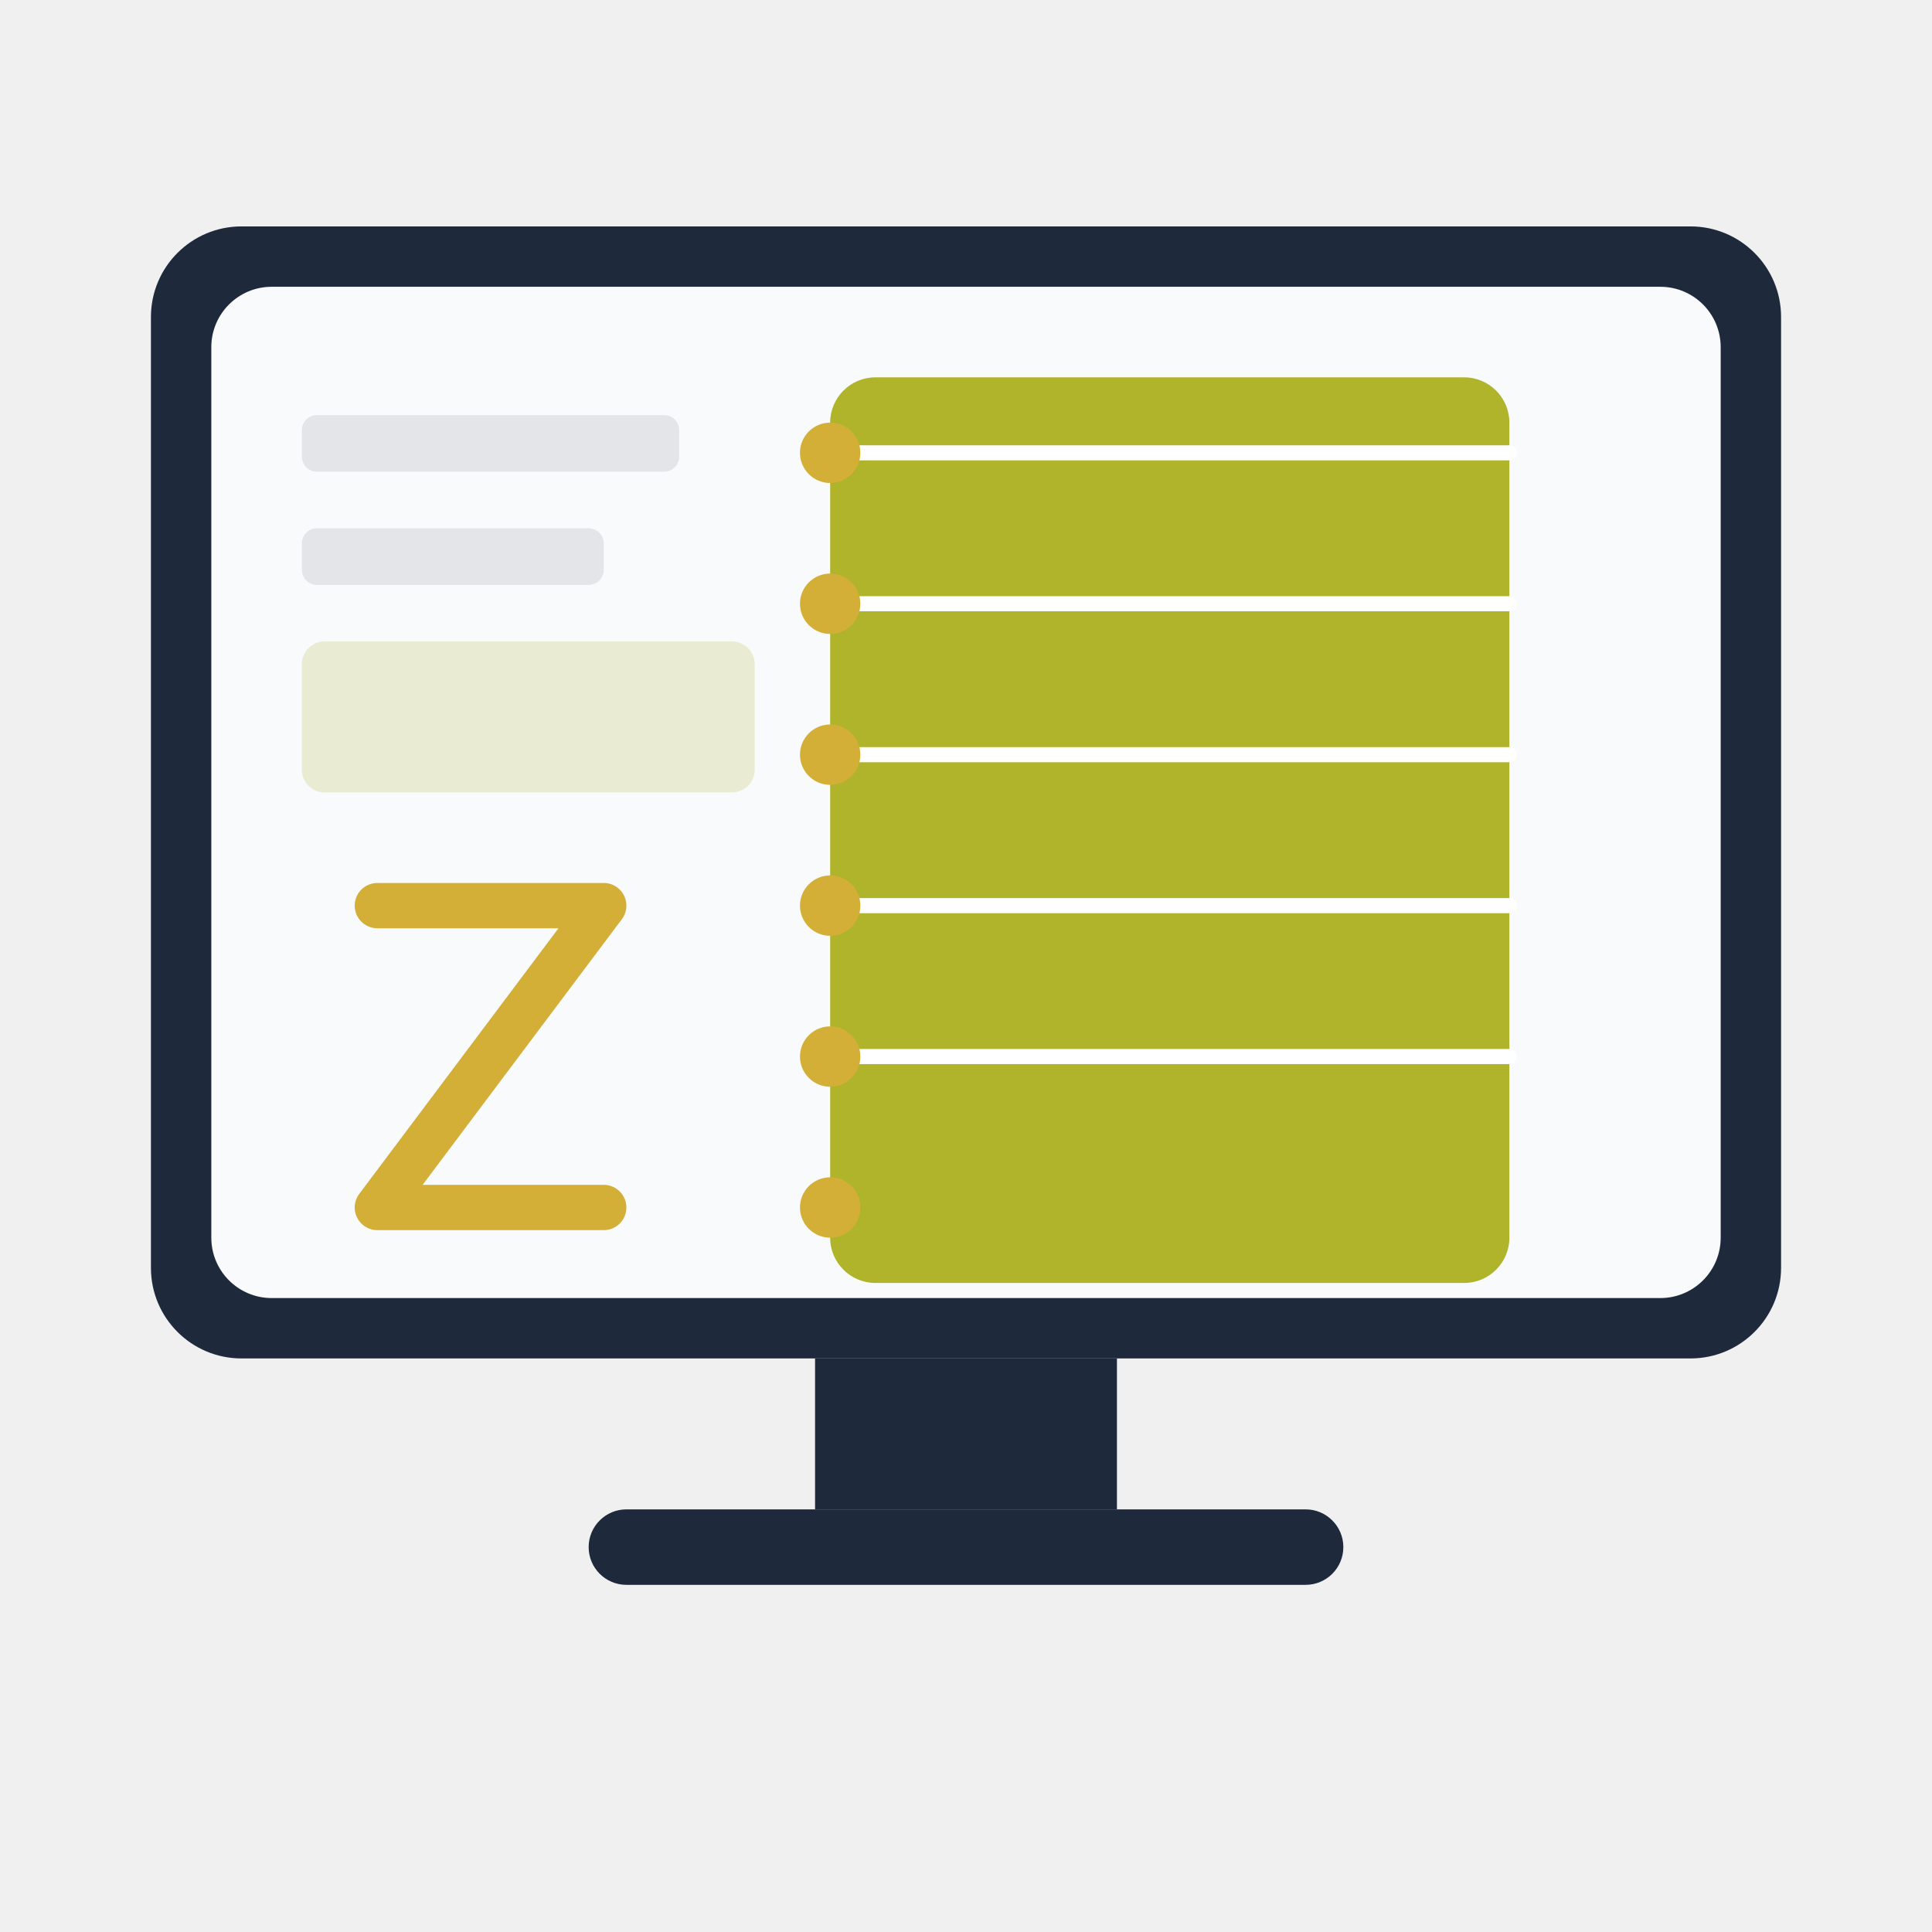
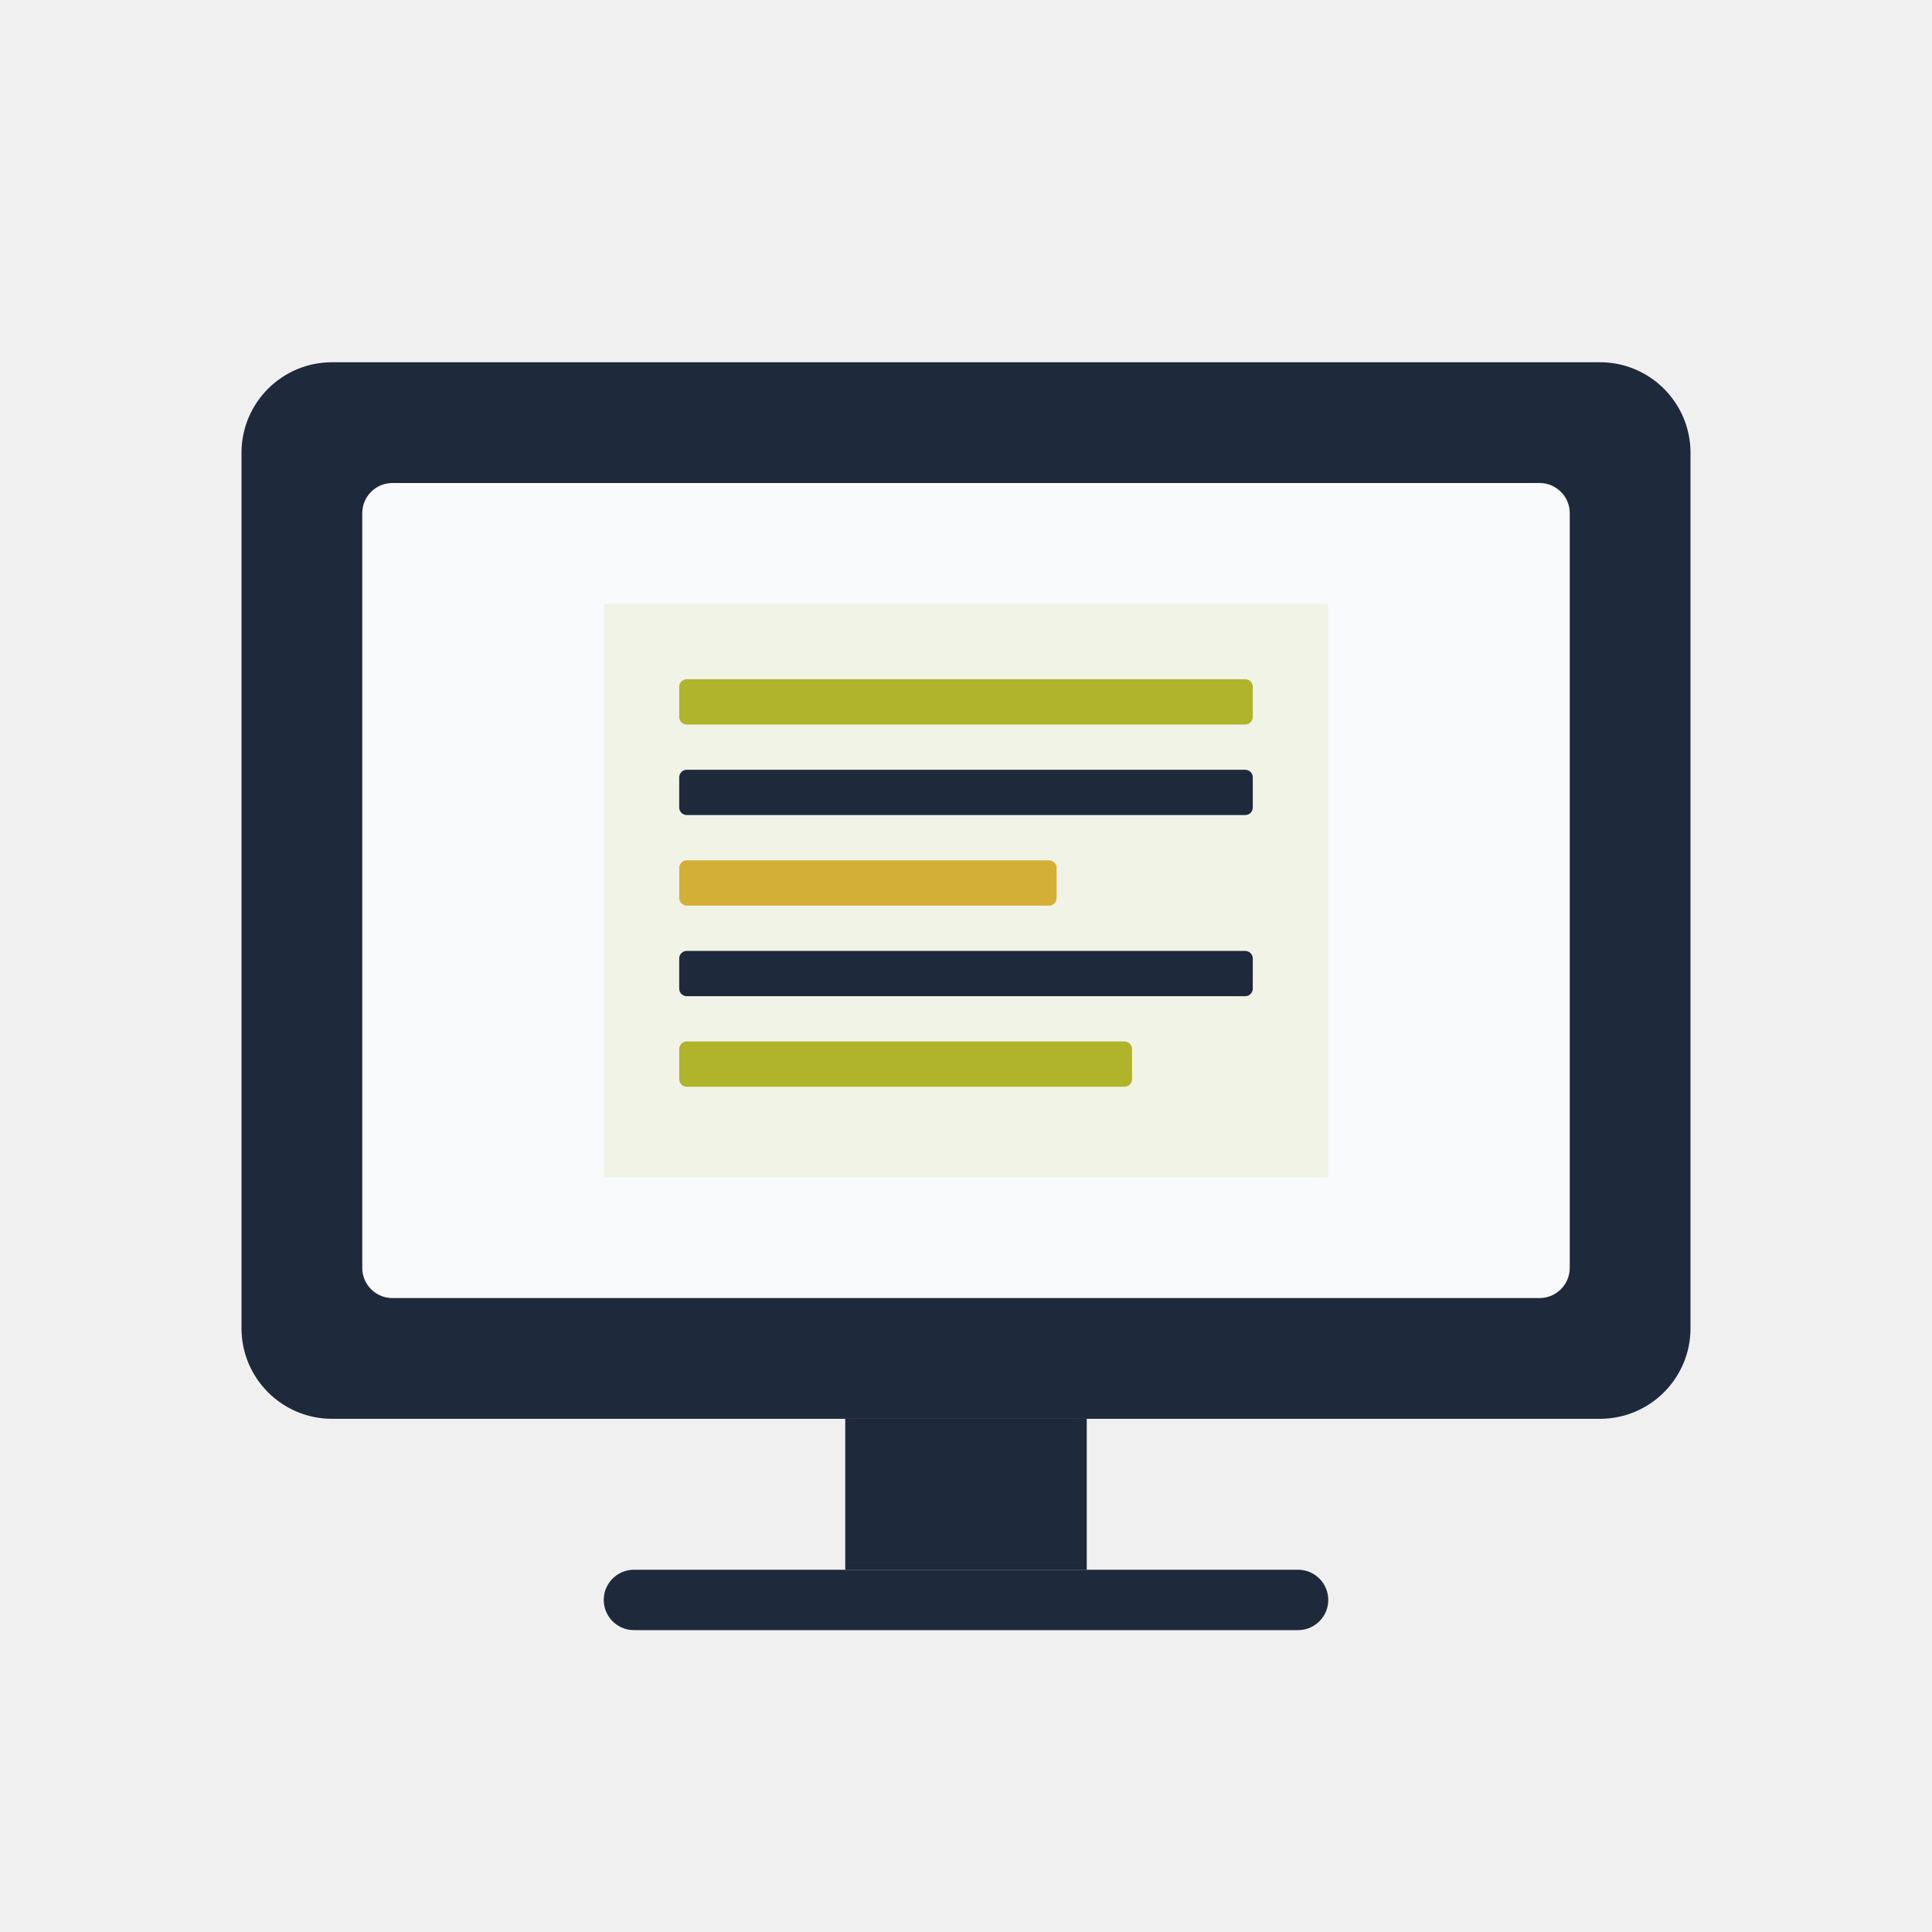
<svg xmlns="http://www.w3.org/2000/svg" width="512" height="512" viewBox="0 0 512 512" fill="none">
-   <rect x="40" y="60" width="432" height="300" rx="24" fill="#1E293B" />
-   <rect x="56" y="76" width="400" height="268" rx="16" fill="#F8FAFC" />
-   <rect x="216" y="360" width="80" height="40" fill="#1E293B" />
-   <rect x="156" y="400" width="200" height="20" rx="10" fill="#1E293B" />
-   <rect x="220" y="100" width="180" height="240" rx="12" fill="#AFB42B" />
-   <path d="M220 120H400M220 160H400M220 200H400M220 240H400M220 280H400" stroke="#FFFFFF" stroke-width="4" stroke-linecap="round" />
-   <circle cx="220" cy="120" r="8" fill="#D4AF37" />
-   <circle cx="220" cy="160" r="8" fill="#D4AF37" />
-   <circle cx="220" cy="200" r="8" fill="#D4AF37" />
-   <circle cx="220" cy="240" r="8" fill="#D4AF37" />
-   <circle cx="220" cy="280" r="8" fill="#D4AF37" />
-   <circle cx="220" cy="320" r="8" fill="#D4AF37" />
-   <rect x="80" y="110" width="100" height="15" rx="4" fill="#1E293B" opacity="0.1" />
-   <rect x="80" y="140" width="80" height="15" rx="4" fill="#1E293B" opacity="0.1" />
-   <rect x="80" y="170" width="120" height="40" rx="6" fill="#AFB42B" opacity="0.2" />
-   <path d="M100 240H160L100 320H160" stroke="#D4AF37" stroke-width="12" stroke-linecap="round" stroke-linejoin="round" />
+   <rect x="64" y="96" width="384" height="280" rx="24" fill="#1E293B" />
+   <rect x="96" y="128" width="320" height="216" rx="8" fill="#F8FAFC" />
+   <path d="M160 160H352V312H160V160Z" fill="#AFB42B" fill-opacity="0.1" />
+   <rect x="180" y="180" width="152" height="12" rx="2" fill="#AFB42B" />
+   <rect x="180" y="204" width="152" height="12" rx="2" fill="#1E293B" />
+   <rect x="180" y="228" width="100" height="12" rx="2" fill="#D4AF37" />
+   <rect x="180" y="252" width="152" height="12" rx="2" fill="#1E293B" />
+   <rect x="180" y="276" width="120" height="12" rx="2" fill="#AFB42B" />
+   <rect x="224" y="376" width="64" height="40" fill="#1E293B" />
+   <rect x="160" y="416" width="192" height="16" rx="8" fill="#1E293B" />
</svg>
